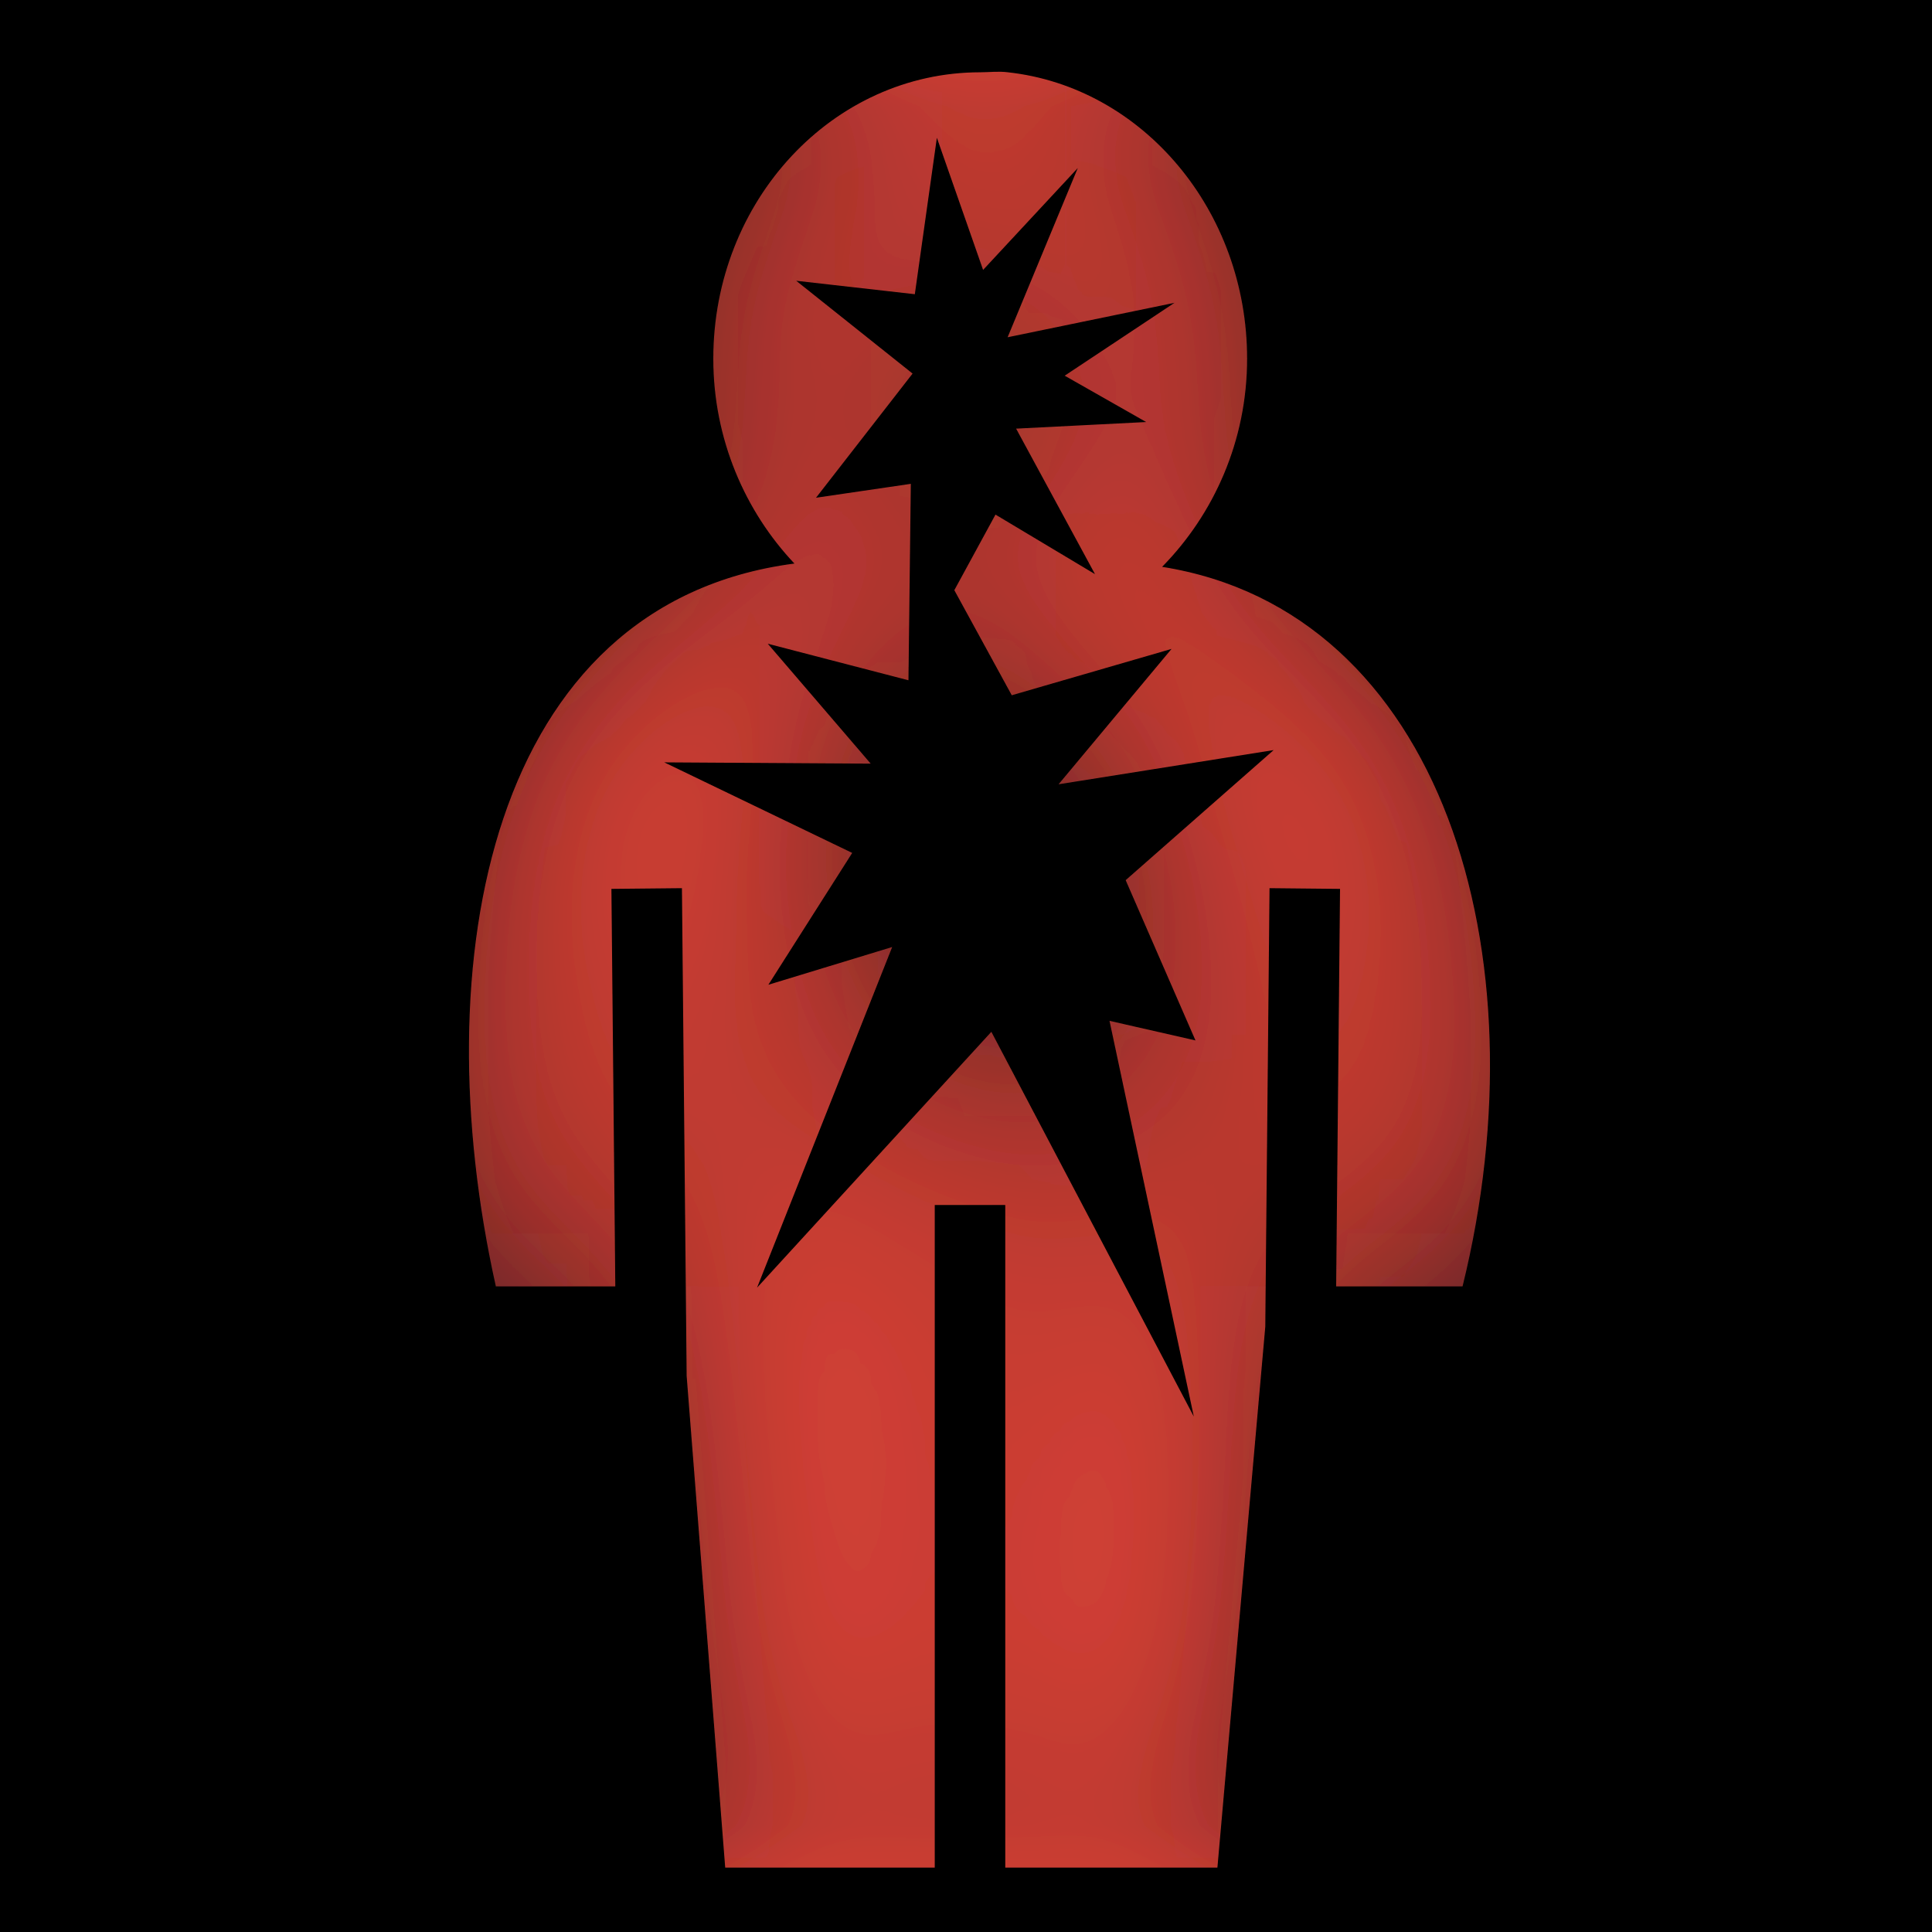
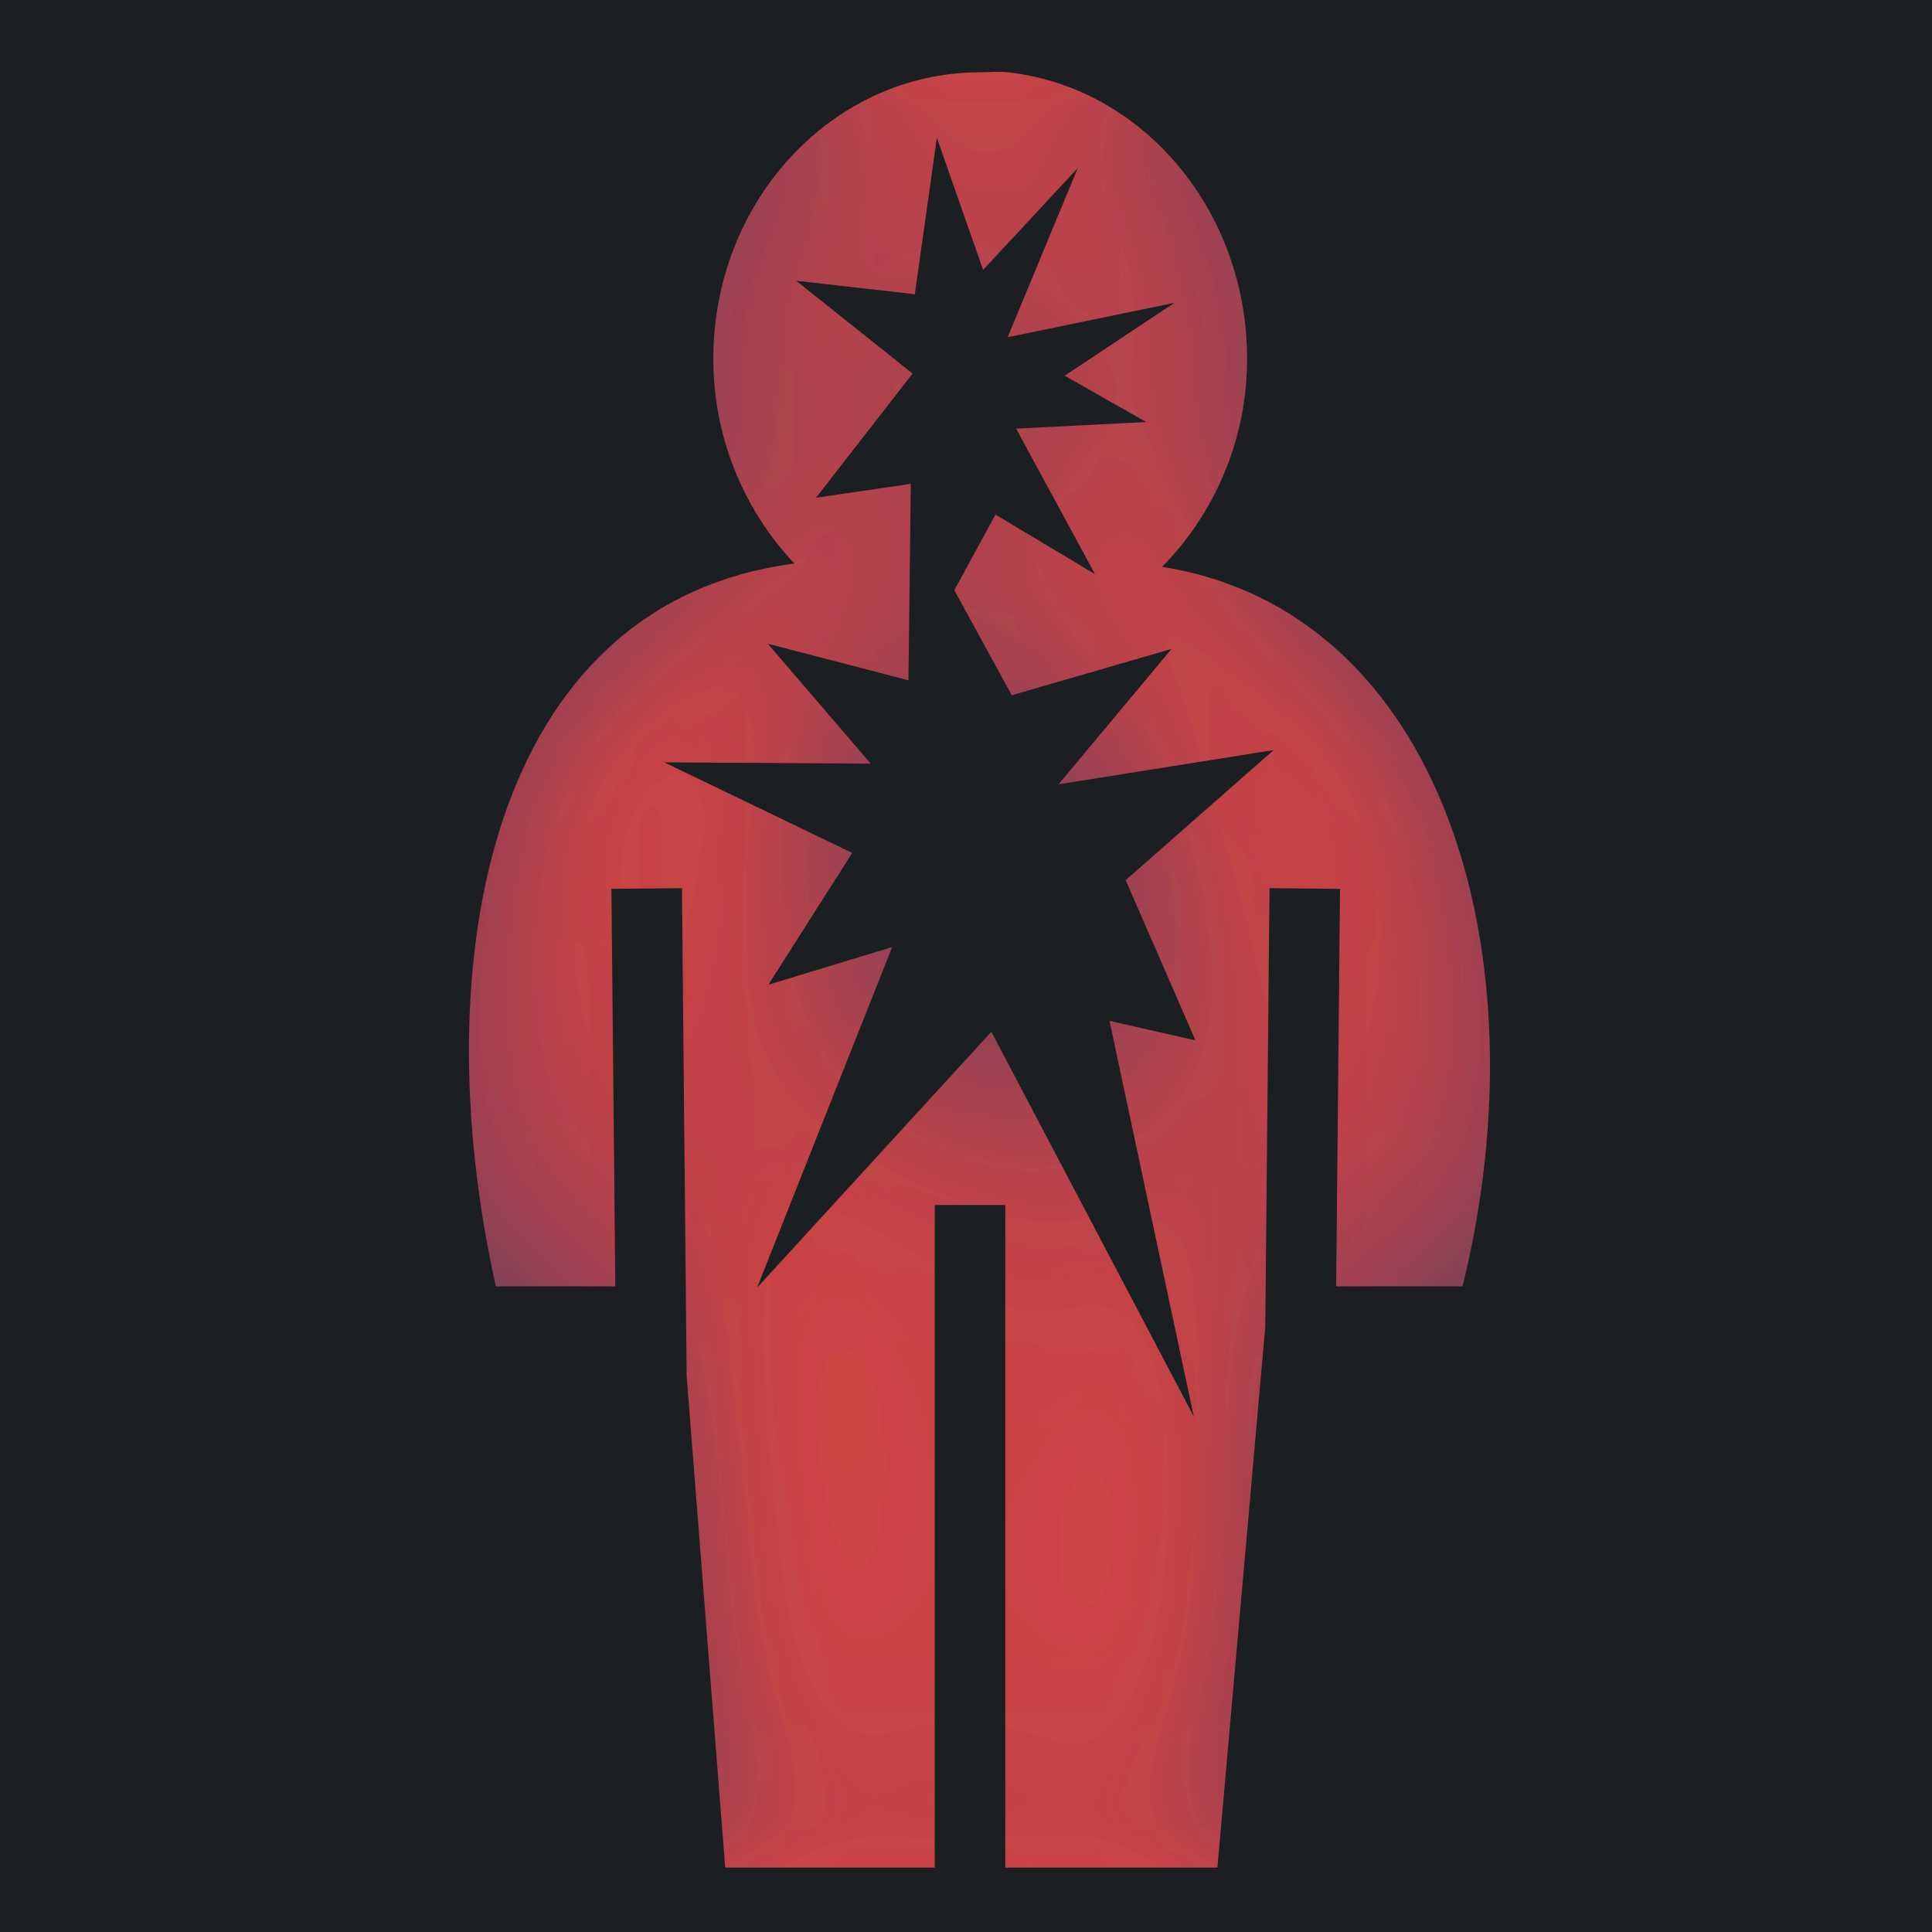
<svg xmlns="http://www.w3.org/2000/svg" viewBox="0 0 512 512" style="height: 512px; width: 512px;">
  <defs>
    <filter id="shadow-1" height="300%" width="300%" x="-100%" y="-100%">
-       <feFlood flood-color="rgba(27, 31, 33, 1)" result="flood" />
+       <feFlood flood-color="rgba(58, 63, 94, 1)" result="flood" />
      <feComposite in="flood" in2="SourceGraphic" operator="out" result="composite" />
      <feGaussianBlur in="composite" stdDeviation="30" result="blur" />
      <feOffset dx="0" dy="0" result="offset" />
      <feComposite in2="SourceGraphic" in="offset" operator="atop" />
    </filter>
  </defs>
-   <path d="M0 0h512v512H0z" fill="#000" fill-opacity="1" />
+   <path d="M0 0h512v512H0z" fill="#1b1f21" fill-opacity="1" />
  <g class="" transform="translate(0,0)" style="">
    <path d="M263.47 19.03c-1.234.04-2.47.126-3.69.126-38.983 0-70.75 33.895-70.75 75.906 0 21.274 8.43 40.465 21.5 54.282-80.868 10.566-98.35 105.42-79.124 191.562h31.656l-1.03-105.344 18.687-.187 1.25 129.25 10.218 130.313h55.53V319.344h18.688v175.594h56.22l12.687-143.313 1.125-116.25 18.687.188-1.03 105.343h33.5c21.795-88.46-5.595-178.95-79.626-190.687 13.658-13.88 22.53-33.346 22.53-55.157 0-39.39-27.808-72.008-63.406-75.907-1.187-.15-2.393-.162-3.625-.125zM248.28 36.5l12.25 35.03 25.095-27-18.594 44.845 44.22-9.125-29.094 19.313 21.594 12.28-34.47 1.75 20.908 38.563-26.375-15.78-10.907 20.03 15.22 27.844 42.343-12.28-29.94 35.874 57-9.063-39.217 34.47 18.5 42.47-22.782-5.19 22.345 104.876-53.656-101.97-62.095 67.814 35.813-90.28-32.813 10 22.22-34.94-49.814-24 54.72.345-27.28-31.78 37.28 9.686.625-52.06-25.125 3.686L241.844 99 211 74.406l31.438 3.563 5.843-41.47z" fill="#e64539" fill-opacity="1" filter="url(#shadow-1)" />
  </g>
</svg>
